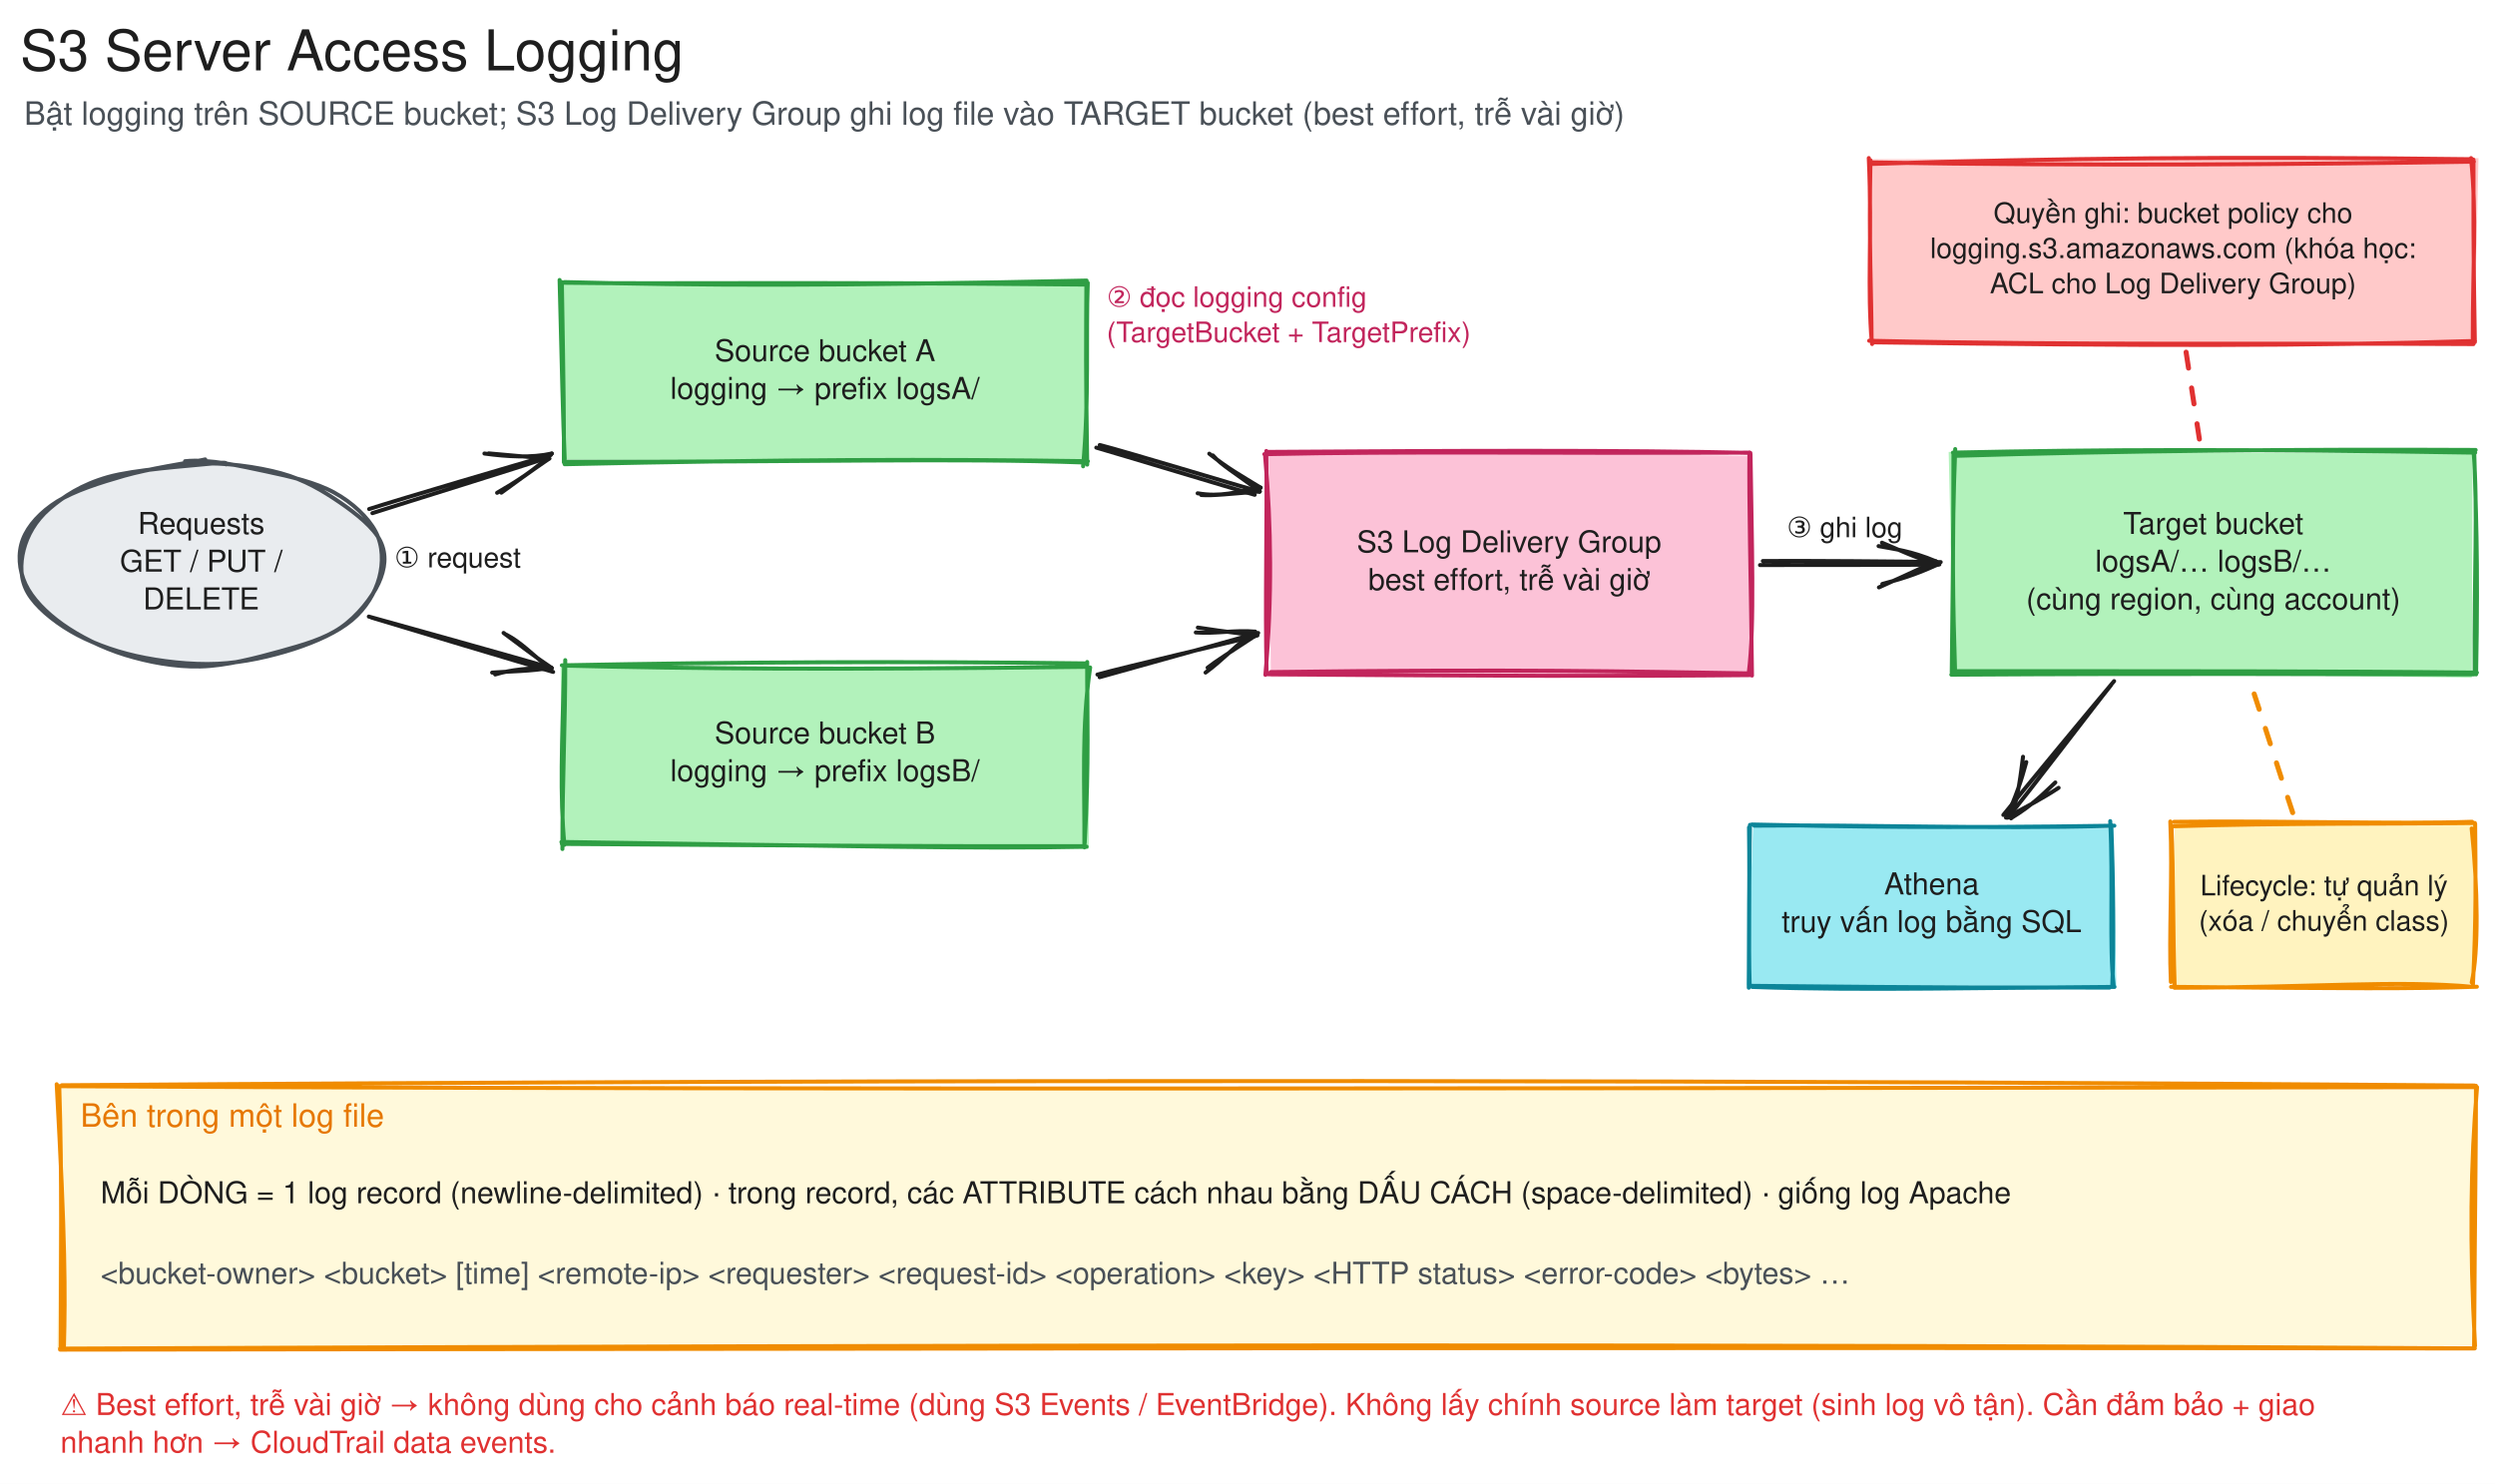
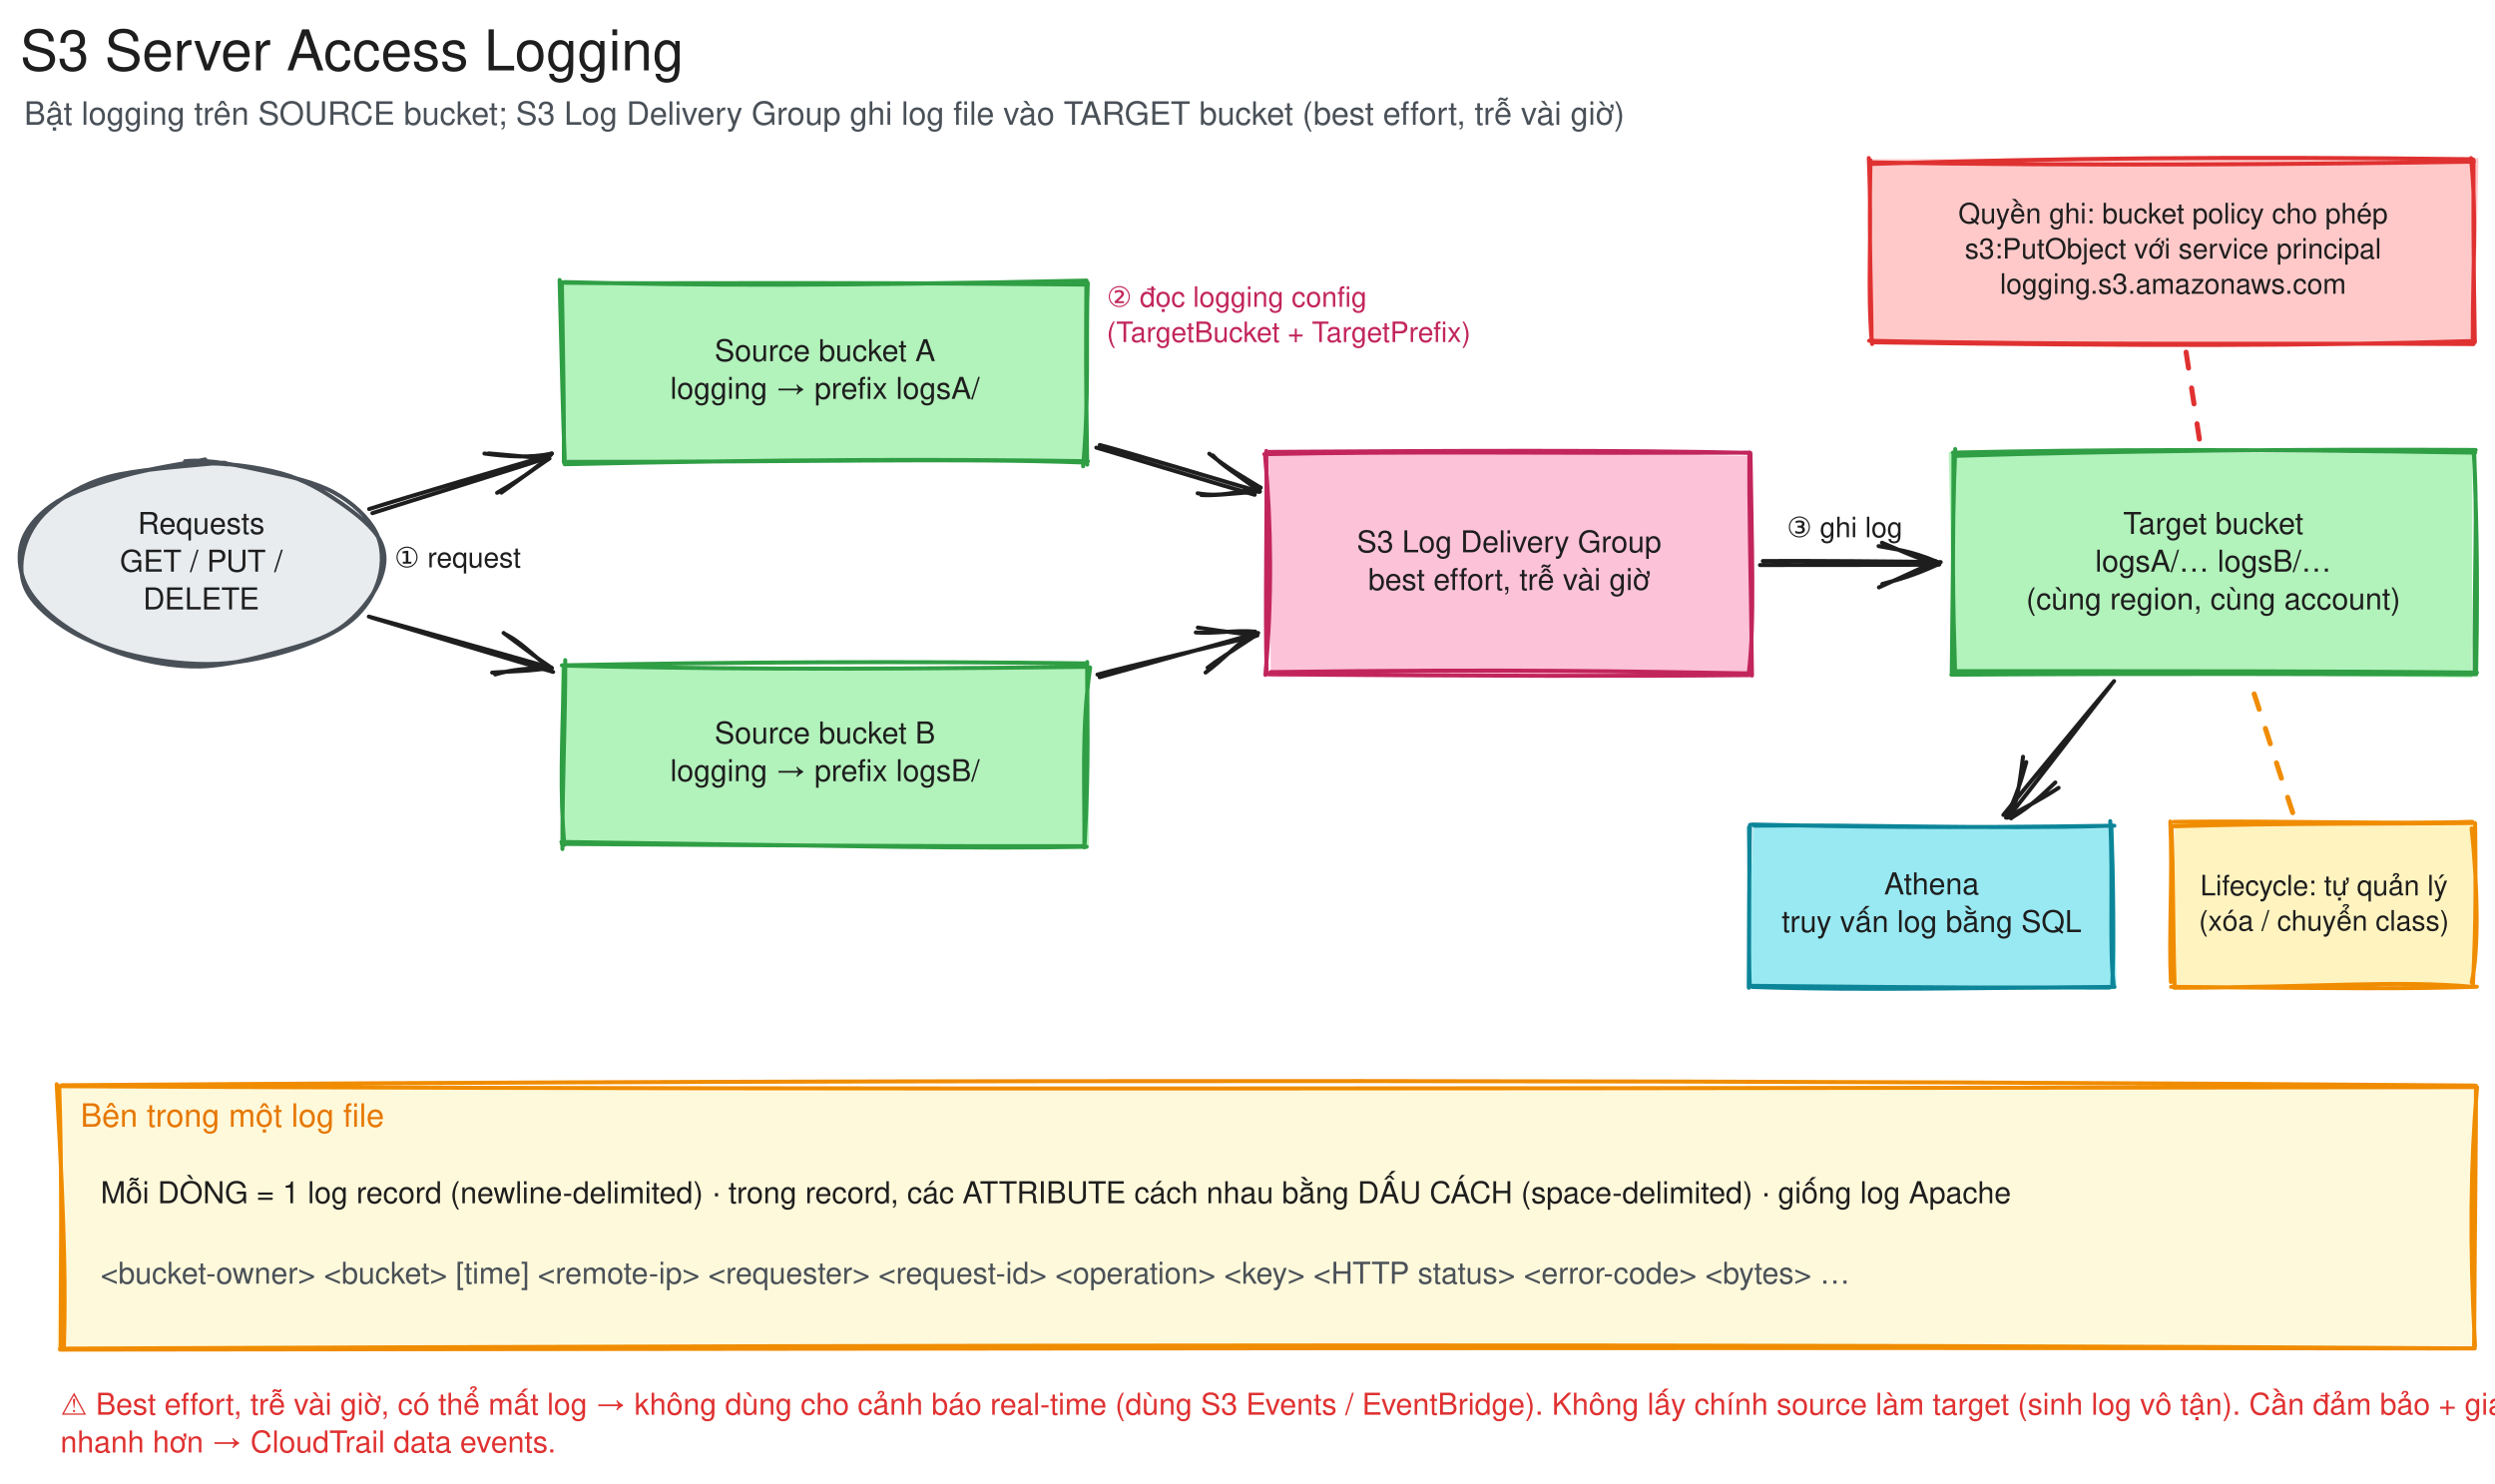
<svg xmlns="http://www.w3.org/2000/svg" version="1.1" viewBox="0 0 1240 737.5" width="1240" height="737.5">
  <defs>
    <style>
      @font-face {
        font-family: "Virgil";
        src: url("https://excalidraw.com/Virgil.woff2");
      }
      @font-face {
        font-family: "Cascadia";
        src: url("https://excalidraw.com/Cascadia.woff2");
      }
    </style>
  </defs>
  <rect x="0" y="0" width="1240" height="737.5" fill="#ffffff" />
  <g transform="translate(10 10) rotate(0 172.06 17.5)">
    <text x="0" y="25" font-family="Helvetica, Segoe UI Emoji" font-size="28px" fill="#1e1e1e" text-anchor="start" style="white-space: pre;" direction="ltr">S3 Server Access Logging</text>
  </g>
  <g transform="translate(12 48) rotate(0 422.72 10)">
    <text x="0" y="14" font-family="Helvetica, Segoe UI Emoji" font-size="16px" fill="#495057" text-anchor="start" style="white-space: pre;" direction="ltr">Bật logging trên SOURCE bucket; S3 Log Delivery Group ghi log file vào TARGET bucket (best effort, trễ vài giờ)</text>
  </g>
  <g stroke-linecap="round" transform="translate(30 540) rotate(0 600 65)">
    <path d="M0.3 0.69 L1199.93 1.6 L1198.47 128.6 L-1.69 130.15" stroke="none" stroke-width="0" fill="#fff9db" />
    <path d="M0.71 -0.63 C441.92 -3.86, 883.63 -2.99, 1199.82 -0.49 M-0.23 -0.16 C261.93 1.24, 523.44 1.29, 1199.72 0.33 M1201.08 0.34 C1197.88 37.92, 1197.32 78.33, 1200.07 128.93 M1200.54 -0.36 C1200.59 28.19, 1200.04 54.44, 1199.61 129.44 M1199.72 130.2 C833.8 129.62, 467.23 130.22, -0.15 130.77 M1199.97 130.13 C838.98 128.05, 477.85 128.3, -0.17 130.27 M1.77 129.3 C2.47 102.86, 2.47 76.54, -1.82 -1.13 M0.15 129.48 C0.25 87.67, 0.93 46.79, -0.56 -0.23" stroke="#f08c00" stroke-width="2" fill="none" />
  </g>
  <g transform="translate(40 546) rotate(0 83.2 10)">
    <text x="0" y="14" font-family="Helvetica, Segoe UI Emoji" font-size="16px" fill="#e67700" text-anchor="start" style="white-space: pre;" direction="ltr">Bên trong một log file</text>
  </g>
  <g stroke-linecap="round" transform="translate(10 230) rotate(0 90 50)">
    <path d="M128.95 5.76 C140.62 8.07, 152.7 13.76, 160.88 19.47 C169.06 25.18, 175.35 32.95, 178.03 40.03 C180.7 47.11, 179.89 55.2, 176.93 61.95 C173.97 68.69, 168.24 75.1, 160.27 80.5 C152.29 85.89, 140.73 91.07, 129.07 94.32 C117.41 97.57, 103.51 100, 90.31 100.01 C77.12 100.01, 61.73 97.64, 49.93 94.35 C38.12 91.07, 27.32 85.94, 19.49 80.3 C11.67 74.66, 5.94 67.47, 2.99 60.51 C0.04 53.56, -1.08 45.67, 1.8 38.57 C4.69 31.47, 11.92 23.55, 20.3 17.91 C28.69 12.27, 40.32 7.56, 52.1 4.74 C63.89 1.92, 77.25 0.55, 90.99 0.98 C104.74 1.4, 126.24 5.73, 134.59 7.29 C142.94 8.85, 141.72 9.7, 141.09 10.32 M123.49 3.63 C135.16 5.71, 147.62 11.92, 156.45 17.33 C165.27 22.74, 172.65 29.23, 176.45 36.1 C180.25 42.96, 181.66 51.4, 179.27 58.52 C176.87 65.63, 169.42 72.88, 162.08 78.78 C154.74 84.67, 146.54 90.54, 135.24 93.9 C123.93 97.27, 107.24 98.44, 94.25 98.95 C81.26 99.46, 68.96 99.36, 57.29 96.96 C45.62 94.56, 32.98 90.02, 24.24 84.56 C15.5 79.11, 8.56 71.47, 4.85 64.24 C1.15 57.01, 0.05 48.57, 2.02 41.17 C3.98 33.77, 9.11 25.6, 16.66 19.84 C24.2 14.07, 36.02 9.87, 47.26 6.58 C58.5 3.28, 71.14 0.64, 84.11 0.09 C97.07 -0.47, 118.69 2.37, 125.03 3.25 C131.38 4.14, 122.75 4.5, 122.18 5.38" stroke="none" stroke-width="0" fill="#e9ecef" />
    <path d="M81.97 -0.78 C94.04 -2.04, 109.74 1.65, 122.09 4.25 C134.44 6.84, 146.96 9.8, 156.06 14.79 C165.15 19.78, 172.93 27.13, 176.67 34.2 C180.4 41.26, 180.45 49.82, 178.47 57.16 C176.49 64.5, 171.85 72.36, 164.81 78.25 C157.76 84.13, 147.33 88.86, 136.2 92.47 C125.07 96.09, 111.12 99.32, 98.02 99.91 C84.93 100.5, 69.78 98.73, 57.63 96.02 C45.47 93.3, 34.04 88.86, 25.07 83.64 C16.11 78.41, 7.73 71.39, 3.84 64.65 C-0.04 57.92, 0 50.2, 1.78 43.23 C3.56 36.26, 7.55 28.86, 14.53 22.84 C21.52 16.81, 30.55 10.8, 43.69 7.08 C56.84 3.37, 83.61 1.6, 93.39 0.55 C103.17 -0.49, 102.6 0.06, 102.39 0.8 M88.41 0.44 C101.09 -0.29, 117.86 1.99, 129.6 5.2 C141.35 8.4, 150.62 14.05, 158.86 19.68 C167.1 25.31, 175.85 32.29, 179.07 38.99 C182.29 45.68, 181.44 52.71, 178.17 59.86 C174.9 67.01, 167.61 76.24, 159.45 81.88 C151.29 87.52, 140.83 90.48, 129.19 93.71 C117.55 96.93, 102.43 100.94, 89.61 101.24 C76.79 101.54, 63.67 99, 52.25 95.51 C40.84 92.02, 29.37 86.18, 21.11 80.32 C12.85 74.46, 5.96 67.39, 2.68 60.35 C-0.61 53.31, -1.26 44.91, 1.37 38.06 C4 31.2, 10.08 24.48, 18.47 19.22 C26.86 13.95, 39.85 9.85, 51.71 6.45 C63.57 3.05, 83.52 -0.07, 89.62 -1.19 C95.71 -2.32, 88.47 -1.29, 88.26 -0.29" stroke="#495057" stroke-width="2" fill="none" />
  </g>
  <g transform="translate(56.95 251.875) rotate(0 43.05 28.125)">
    <text x="43.05" y="13.5" font-family="Helvetica, Segoe UI Emoji" font-size="15px" fill="#1e1e1e" text-anchor="middle" style="white-space: pre;" direction="ltr">Requests</text>
    <text x="43.05" y="32.25" font-family="Helvetica, Segoe UI Emoji" font-size="15px" fill="#1e1e1e" text-anchor="middle" style="white-space: pre;" direction="ltr">GET / PUT /</text>
    <text x="43.05" y="51" font-family="Helvetica, Segoe UI Emoji" font-size="15px" fill="#1e1e1e" text-anchor="middle" style="white-space: pre;" direction="ltr">DELETE</text>
  </g>
  <g stroke-linecap="round" transform="translate(280 140) rotate(0 130 45)">
    <path d="M-0.03 0.23 L260.65 -0.53 L261.07 89.58 L0.51 88.26" stroke="none" stroke-width="0" fill="#b2f2bb" />
    <path d="M-1.13 0.52 C53.74 1.26, 107.2 0, 260.48 1.44 M0.5 0.2 C68.39 1.94, 134.87 2.19, 260.03 -0.56 M260.61 0.57 C259.64 27.02, 261.35 58.14, 258.3 91.76 M259.94 0.23 C259.8 24.77, 259.55 49.13, 260.34 90.92 M259.96 89.9 C192.43 87.46, 122.73 89.78, 1.07 89.44 M260.68 89.22 C184.5 88.12, 109.26 88.33, 0.63 90.72 M0.65 88.06 C-0.25 67.31, -0.71 43.97, -1.88 -0.84 M0.24 89.79 C0.34 71.69, 0.15 53.38, -0.77 0.2" stroke="#2f9e44" stroke-width="2" fill="none" />
  </g>
  <g transform="translate(330.275 166.25) rotate(0 79.725 18.75)">
    <text x="79.725" y="13.25" font-family="Helvetica, Segoe UI Emoji" font-size="15px" fill="#1e1e1e" text-anchor="middle" style="white-space: pre;" direction="ltr">Source bucket A</text>
    <text x="79.725" y="32" font-family="Helvetica, Segoe UI Emoji" font-size="15px" fill="#1e1e1e" text-anchor="middle" style="white-space: pre;" direction="ltr">logging → prefix logsA/</text>
  </g>
  <g stroke-linecap="round" transform="translate(280 330) rotate(0 130 45)">
    <path d="M-1.4 1.72 L261.42 1.7 L261.08 91.85 L-0.21 90.1" stroke="none" stroke-width="0" fill="#b2f2bb" />
    <path d="M0.87 0.82 C65.9 2.35, 130.26 2.98, 259.76 1.42 M-0.76 0.67 C85.17 -1, 171.82 -1.39, 259.72 -0.29 M261.8 1.74 C257.39 31.54, 259.14 60.47, 258.94 91.16 M260.33 -0.99 C260.22 23.22, 261.34 48.27, 259.08 89.07 M260.04 90.82 C204.6 92, 146.24 90.51, -0.98 88.46 M259.42 90.55 C192.14 90.71, 125.39 90.31, -0.75 89.43 M-0.48 91.96 C-0.57 58.12, 1.01 28.45, 0.92 -1.91 M0.51 89.9 C-1.8 65.42, -0.7 40.16, 0.38 0.64" stroke="#2f9e44" stroke-width="2" fill="none" />
  </g>
  <g transform="translate(330.275 356.25) rotate(0 79.725 18.75)">
    <text x="79.725" y="13.25" font-family="Helvetica, Segoe UI Emoji" font-size="15px" fill="#1e1e1e" text-anchor="middle" style="white-space: pre;" direction="ltr">Source bucket B</text>
    <text x="79.725" y="32" font-family="Helvetica, Segoe UI Emoji" font-size="15px" fill="#1e1e1e" text-anchor="middle" style="white-space: pre;" direction="ltr">logging → prefix logsB/</text>
  </g>
  <g stroke-linecap="round" transform="translate(630 225) rotate(0 120 55)">
    <path d="M0.44 -0.93 L238.94 1.51 L239.48 111.15 L1.62 111.52" stroke="none" stroke-width="0" fill="#fcc2d7" />
    <path d="M-1.65 0.73 C69.08 -0.84, 141.62 0.39, 238.76 -0.03 M0.29 -0.4 C89.14 -0.98, 177.7 -1.39, 239.92 0.09 M239.99 0.64 C240.55 43.53, 242.11 86.51, 239.13 109.41 M239.45 -0.13 C239.21 26.22, 240.03 54.15, 240.72 110.76 M239.29 109.68 C180.1 108.74, 123.8 107.45, 1.5 109.03 M239.75 110.53 C177.34 111.12, 112.89 111, -0.5 110.1 M-1.11 110.41 C2.27 72.58, 1.8 35.78, -1.22 1.99 M-0.49 110.04 C-1.34 74.01, -0.19 36.54, -0.65 -0.87" stroke="#c2255c" stroke-width="2" fill="none" />
  </g>
  <g transform="translate(667.275 261.25) rotate(0 82.725 18.75)">
    <text x="82.725" y="13.25" font-family="Helvetica, Segoe UI Emoji" font-size="15px" fill="#1e1e1e" text-anchor="middle" style="white-space: pre;" direction="ltr">S3 Log Delivery Group</text>
    <text x="82.725" y="32" font-family="Helvetica, Segoe UI Emoji" font-size="15px" fill="#1e1e1e" text-anchor="middle" style="white-space: pre;" direction="ltr">best effort, trễ vài giờ</text>
  </g>
  <g stroke-linecap="round" transform="translate(970 225) rotate(0 130 55)">
    <path d="M-1.52 -0.38 L258.86 0.41 L258.48 111.85 L1.04 108.4" stroke="none" stroke-width="0" fill="#b2f2bb" />
    <path d="M1.21 1.56 C85.8 -0.98, 170.82 -1.8, 260.38 -1.37 M0.59 -0.05 C73.42 -1.62, 145.7 -1.84, 260.15 -0.04 M259.36 -0.87 C261.59 28.48, 259.55 58.67, 259.89 109.43 M259.66 -0.57 C260.3 25.72, 261.78 50.04, 260.6 110.17 M261.01 109.28 C188.2 108.5, 117.04 108.62, 1.39 108.59 M259.57 110.16 C188.06 110.15, 115.4 109.6, -0.2 110.32 M1.67 109.19 C0.63 76.41, -0.07 43.27, 1.73 -1.82 M0.02 109.28 C0.31 77.98, 0.87 46, 0.87 0.38" stroke="#2f9e44" stroke-width="2" fill="none" />
  </g>
  <g transform="translate(1005.2 251.875) rotate(0 94.8 28.125)">
    <text x="94.8" y="13.5" font-family="Helvetica, Segoe UI Emoji" font-size="15px" fill="#1e1e1e" text-anchor="middle" style="white-space: pre;" direction="ltr">Target bucket</text>
    <text x="94.8" y="32.25" font-family="Helvetica, Segoe UI Emoji" font-size="15px" fill="#1e1e1e" text-anchor="middle" style="white-space: pre;" direction="ltr">logsA/… logsB/…</text>
    <text x="94.8" y="51" font-family="Helvetica, Segoe UI Emoji" font-size="15px" fill="#1e1e1e" text-anchor="middle" style="white-space: pre;" direction="ltr">(cùng region, cùng account)</text>
  </g>
  <g stroke-linecap="round" transform="translate(930 80) rotate(0 150 45)">
    <path d="M-0.84 -0.89 L301.79 -1.41 L299.71 90.32 L-1.25 89.97" stroke="none" stroke-width="0" fill="#ffc9c9" />
    <path d="M0.81 1.46 C90.1 -1.38, 179.17 -2.32, 298.78 -0.87 M-0.25 0.72 C107.68 2.57, 215.07 1.69, 299.5 0.35 M298.09 -1.43 C301.03 27.53, 298.89 53.15, 298.96 88.09 M299.3 -0.65 C299.39 18.76, 299.03 37.71, 299.98 90.04 M299.3 91.01 C202.48 90.4, 104.99 91.72, -1.04 89.36 M300.06 89.47 C218.36 92.01, 137.54 91.97, 0.39 90.14 M0.42 90.98 C-2.21 63.7, 0.56 37.94, -1.22 -1.45 M0.16 89.04 C0.11 65.72, -1.26 41.46, -0.39 -0.35" stroke="#e03131" stroke-width="2" fill="none" />
  </g>
  <g transform="translate(957.43 98.75) rotate(0 122.57 26.25)">
-     <text x="122.57" y="12" font-family="Helvetica, Segoe UI Emoji" font-size="14px" fill="#1e1e1e" text-anchor="middle" style="white-space: pre;" direction="ltr">Quyền ghi: bucket policy cho</text>
-     <text x="122.57" y="29.5" font-family="Helvetica, Segoe UI Emoji" font-size="14px" fill="#1e1e1e" text-anchor="middle" style="white-space: pre;" direction="ltr">logging.s3.amazonaws.com (khóa học:</text>
-     <text x="122.57" y="47" font-family="Helvetica, Segoe UI Emoji" font-size="14px" fill="#1e1e1e" text-anchor="middle" style="white-space: pre;" direction="ltr">ACL cho Log Delivery Group)</text>
+     <text x="122.57" y="12.25" font-family="Helvetica, Segoe UI Emoji" font-size="14px" fill="#1e1e1e" text-anchor="middle" style="white-space: pre;" direction="ltr">Quyền ghi: bucket policy cho phép</text>
+     <text x="122.57" y="29.75" font-family="Helvetica, Segoe UI Emoji" font-size="14px" fill="#1e1e1e" text-anchor="middle" style="white-space: pre;" direction="ltr">s3:PutObject với service principal</text>
+     <text x="122.57" y="47.25" font-family="Helvetica, Segoe UI Emoji" font-size="14px" fill="#1e1e1e" text-anchor="middle" style="white-space: pre;" direction="ltr">logging.s3.amazonaws.com</text>
  </g>
  <g stroke-linecap="round" transform="translate(870 410) rotate(0 90 40)">
    <path d="M1.29 1.03 L180.25 1.79 L181.82 80.1 L-1.82 79.66" stroke="none" stroke-width="0" fill="#99e9f2" />
    <path d="M1.86 0.35 C58.46 -0.25, 116.37 2.15, 178.87 0.46 M0.67 -0.22 C47.36 0.82, 94.76 1.68, 180.83 0.38 M178.77 -1.89 C180.3 28.44, 178.24 60.9, 180.44 79.43 M179.28 -0.04 C180.39 28.79, 180.56 57.72, 179.78 80.47 M178.43 80.83 C118.47 80.5, 59.37 82.6, 0.84 80.51 M180.89 80.5 C138.74 81.03, 96.57 80.9, -0.27 79.96 M-0.43 79.54 C-1.11 57.39, -0.3 34.9, -0.75 1.2 M-0.86 80.9 C-0.8 52.54, -0.67 23.95, -0.27 -0.05" stroke="#0c8599" stroke-width="2" fill="none" />
  </g>
  <g transform="translate(883.275 431.25) rotate(0 76.725 18.75)">
    <text x="76.725" y="13.25" font-family="Helvetica, Segoe UI Emoji" font-size="15px" fill="#1e1e1e" text-anchor="middle" style="white-space: pre;" direction="ltr">Athena</text>
    <text x="76.725" y="32" font-family="Helvetica, Segoe UI Emoji" font-size="15px" fill="#1e1e1e" text-anchor="middle" style="white-space: pre;" direction="ltr">truy vấn log bằng SQL</text>
  </g>
  <g stroke-linecap="round" transform="translate(1080 410) rotate(0 75 40)">
    <path d="M0.92 -1.95 L149.22 -0.27 L149.42 79.1 L-0.68 80.49" stroke="none" stroke-width="0" fill="#fff3bf" />
    <path d="M0.51 -1.55 C54.61 -2.22, 110.71 -0.3, 148.63 -1.57 M-0.65 0.67 C54.78 -1.02, 109.2 -0.45, 149.99 -0.97 M148.4 1.75 C151.53 31.38, 151.85 62.82, 148.43 78.27 M150.13 -0.56 C150.34 24.17, 150.7 46.91, 149.03 79.45 M149.52 80.48 C109.7 77.02, 72.68 80.8, 0.71 80.92 M151 80.41 C118.7 81.48, 88.29 81.31, -0.98 80.47 M-1.08 78.04 C-2.19 54.35, -0.11 25.08, -1.37 -1.71 M0.79 80.33 C-0.17 51.61, 0.22 24.61, -0.81 0.18" stroke="#f08c00" stroke-width="2" fill="none" />
  </g>
  <g transform="translate(1088.01 432.5) rotate(0 66.99 17.5)">
    <text x="66.99" y="12.5" font-family="Helvetica, Segoe UI Emoji" font-size="14px" fill="#1e1e1e" text-anchor="middle" style="white-space: pre;" direction="ltr">Lifecycle: tự quản lý</text>
    <text x="66.99" y="30" font-family="Helvetica, Segoe UI Emoji" font-size="14px" fill="#1e1e1e" text-anchor="middle" style="white-space: pre;" direction="ltr">(xóa / chuyển class)</text>
  </g>
  <g stroke-linecap="round">
    <g transform="translate(184.5424 254.0919) rotate(0 44.86048 -13.74757)">
      <path d="M-1.09 -1.09 C13.68 -5.88, 74.08 -23.69, 89.22 -28.01 M0.53 0.95 C15.06 -3.74, 73.26 -21.74, 88.01 -26.75" stroke="#1e1e1e" stroke-width="2" fill="none" />
    </g>
    <g transform="translate(184.5424 254.0919) rotate(0 44.86048 -13.74757)">
      <path d="M62.51 -9.16 C71.57 -14.42, 81.45 -20.53, 89.71 -28.69 M64.62 -9.23 C71.51 -14.3, 78.13 -19.09, 88.46 -26.21" stroke="#1e1e1e" stroke-width="2" fill="none" />
    </g>
    <g transform="translate(184.5424 254.0919) rotate(0 44.86048 -13.74757)">
      <path d="M56.21 -28.69 C67.58 -27.12, 79.64 -26.44, 89.71 -28.69 M58.32 -28.76 C66.99 -28.08, 75.47 -27.09, 88.46 -26.21" stroke="#1e1e1e" stroke-width="2" fill="none" />
    </g>
  </g>
  <g stroke-linecap="round">
    <g transform="translate(184.5424 305.9081) rotate(0 44.86048 13.74757)">
      <path d="M0.14 1.03 C15.17 5.62, 75.52 23.73, 90.37 28.04 M-1.24 0.53 C13.67 4.71, 74.85 21.64, 89.76 26.2" stroke="#1e1e1e" stroke-width="2" fill="none" />
    </g>
    <g transform="translate(184.5424 305.9081) rotate(0 44.86048 13.74757)">
      <path d="M61.55 29.31 C70.17 26.72, 77.67 26.34, 88.15 25.92 M60.04 28.37 C69.37 27.67, 79.23 27.75, 89.45 25.92" stroke="#1e1e1e" stroke-width="2" fill="none" />
    </g>
    <g transform="translate(184.5424 305.9081) rotate(0 44.86048 13.74757)">
      <path d="M67.25 9.6 C74.15 13.23, 79.85 19.07, 88.15 25.92 M65.73 8.65 C73.36 14.24, 81.4 20.61, 89.45 25.92" stroke="#1e1e1e" stroke-width="2" fill="none" />
    </g>
  </g>
  <g stroke-linecap="round">
    <g transform="translate(545.7787 222.9382) rotate(0 39.22133 10.9589)">
      <path d="M-0.93 -0.48 C12.06 3.28, 64.46 19.17, 77.8 22.98 M0.79 -1.78 C14.18 1.64, 67.18 17.73, 80.18 21.41" stroke="#1e1e1e" stroke-width="2" fill="none" />
    </g>
    <g transform="translate(545.7787 222.9382) rotate(0 39.22133 10.9589)">
      <path d="M49.44 22.23 C60.75 24.16, 68.51 21.65, 80.75 19.44 M51.24 23.09 C57.13 23.52, 64.96 22.5, 80.32 21.32" stroke="#1e1e1e" stroke-width="2" fill="none" />
    </g>
    <g transform="translate(545.7787 222.9382) rotate(0 39.22133 10.9589)">
      <path d="M55.23 2.54 C64.91 10.19, 70.98 13.43, 80.75 19.44 M57.03 3.4 C61.42 8.37, 67.91 11.91, 80.32 21.32" stroke="#1e1e1e" stroke-width="2" fill="none" />
    </g>
  </g>
  <g stroke-linecap="round">
    <g transform="translate(545.7787 337.0618) rotate(0 39.22133 -10.9589)">
      <path d="M0.72 -0.49 C13.89 -4.26, 66.42 -18.76, 79.53 -22.48 M-0.36 -1.8 C12.71 -5.43, 65.91 -17.87, 79.16 -21.24" stroke="#1e1e1e" stroke-width="2" fill="none" />
    </g>
    <g transform="translate(545.7787 337.0618) rotate(0 39.22133 -10.9589)">
      <path d="M53.37 -2.79 C61.72 -8.81, 69.63 -17.65, 77.98 -23.14 M54.39 -5.22 C58.83 -8.7, 64.33 -12.04, 78.25 -21.22" stroke="#1e1e1e" stroke-width="2" fill="none" />
    </g>
    <g transform="translate(545.7787 337.0618) rotate(0 39.22133 -10.9589)">
      <path d="M48.52 -22.73 C58.54 -22.01, 68.1 -24.06, 77.98 -23.14 M49.54 -25.16 C55.16 -24.31, 61.72 -23.3, 78.25 -21.22" stroke="#1e1e1e" stroke-width="2" fill="none" />
    </g>
  </g>
  <g stroke-linecap="round">
    <g transform="translate(876 280) rotate(0 44 0)">
      <path d="M0.12 -1.17 C15.01 -1.37, 73.88 -0.95, 88.52 -0.64 M-1.28 0.84 C13.57 0.72, 73.1 0.92, 87.85 0.56" stroke="#1e1e1e" stroke-width="2" fill="none" />
    </g>
    <g transform="translate(876 280) rotate(0 44 0)">
      <path d="M57.81 11.94 C65.13 8.61, 73.79 4.77, 86.14 -1.02 M59.5 10.23 C67.51 8.05, 74.88 6.16, 87.03 0.55" stroke="#1e1e1e" stroke-width="2" fill="none" />
    </g>
    <g transform="translate(876 280) rotate(0 44 0)">
      <path d="M57.63 -8.59 C65.09 -7.16, 73.8 -6.25, 86.14 -1.02 M59.32 -10.29 C67.5 -6.88, 74.92 -3.18, 87.03 0.55" stroke="#1e1e1e" stroke-width="2" fill="none" />
    </g>
  </g>
  <g stroke-linecap="round">
    <g transform="translate(1086.574 175.9507) rotate(0 2.780559 21.54933)">
      <path d="M-0.1 -0.92 C0.97 6.23, 5.39 34.96, 6.5 42.26" stroke="#e03131" stroke-width="2.5" fill="none" stroke-dasharray="8 10" />
    </g>
  </g>
  <g stroke-linecap="round">
    <g transform="translate(1050.892 339.6316) rotate(0 -27.06811 32.86842)">
      <path d="M-0.19 -1.12 C-9.35 9.68, -46.17 54.15, -55.25 65.41 M-1.74 0.9 C-10.53 11.83, -44.12 56.18, -53.12 66.78" stroke="#1e1e1e" stroke-width="2" fill="none" />
    </g>
    <g transform="translate(1050.892 339.6316) rotate(0 -27.06811 32.86842)">
      <path d="M-45.46 36.48 C-46.63 45.31, -47.5 54.67, -51.41 67 M-43.83 39.13 C-46.31 48.32, -49.03 56.58, -53.86 66.69" stroke="#1e1e1e" stroke-width="2" fill="none" />
    </g>
    <g transform="translate(1050.892 339.6316) rotate(0 -27.06811 32.86842)">
      <path d="M-29.4 49.26 C-35.08 54.53, -40.4 60.34, -51.41 67 M-27.77 51.91 C-35.34 56.94, -43.21 61.11, -53.86 66.69" stroke="#1e1e1e" stroke-width="2" fill="none" />
    </g>
  </g>
  <g stroke-linecap="round">
    <g transform="translate(1140.212 404.2913) rotate(0 -10.28543 -31.79133)">
      <path d="M-0.76 -0.42 C-4.39 -10.99, -17.77 -53.29, -21.28 -63.62" stroke="#f08c00" stroke-width="2.5" fill="none" stroke-dasharray="8 10" />
    </g>
  </g>
  <g transform="translate(550 140) rotate(0 102.34 17.5)">
    <text x="0" y="12.5" font-family="Helvetica, Segoe UI Emoji" font-size="14px" fill="#c2255c" text-anchor="start" style="white-space: pre;" direction="ltr">② đọc logging config</text>
    <text x="0" y="30" font-family="Helvetica, Segoe UI Emoji" font-size="14px" fill="#c2255c" text-anchor="start" style="white-space: pre;" direction="ltr">(TargetBucket + TargetPrefix)</text>
  </g>
  <g transform="translate(888 255) rotate(0 27.44 8.75)">
    <text x="0" y="12" font-family="Helvetica, Segoe UI Emoji" font-size="14px" fill="#1e1e1e" text-anchor="start" style="white-space: pre;" direction="ltr">③ ghi log</text>
  </g>
  <g transform="translate(196 270) rotate(0 32.41 8.75)">
    <text x="0" y="12" font-family="Helvetica, Segoe UI Emoji" font-size="14px" fill="#1e1e1e" text-anchor="start" style="white-space: pre;" direction="ltr">① request</text>
  </g>
  <g transform="translate(50 585) rotate(0 489.15 9.375)">
    <text x="0" y="13" font-family="Helvetica, Segoe UI Emoji" font-size="15px" fill="#1e1e1e" text-anchor="start" style="white-space: pre;" direction="ltr">Mỗi DÒNG = 1 log record (newline-delimited) · trong record, các ATTRIBUTE cách nhau bằng DẤU CÁCH (space-delimited) · giống log Apache</text>
  </g>
  <g transform="translate(50 625) rotate(0 462.6 9.375)">
    <text x="0" y="13" font-family="Helvetica, Segoe UI Emoji" font-size="15px" fill="#495057" text-anchor="start" style="white-space: pre;" direction="ltr">&lt;bucket-owner&gt; &lt;bucket&gt; [time] &lt;remote-ip&gt; &lt;requester&gt; &lt;request-id&gt; &lt;operation&gt; &lt;key&gt; &lt;HTTP status&gt; &lt;error-code&gt; &lt;bytes&gt; …</text>
  </g>
-   <g transform="translate(30 690) rotate(0 582.6 18.75)">
-     <text x="0" y="13.25" font-family="Helvetica, Segoe UI Emoji" font-size="15px" fill="#e03131" text-anchor="start" style="white-space: pre;" direction="ltr">⚠ Best effort, trễ vài giờ → không dùng cho cảnh báo real-time (dùng S3 Events / EventBridge). Không lấy chính source làm target (sinh log vô tận). Cần đảm bảo + giao</text>
-     <text x="0" y="32" font-family="Helvetica, Segoe UI Emoji" font-size="15px" fill="#e03131" text-anchor="start" style="white-space: pre;" direction="ltr">nhanh hơn → CloudTrail data events.</text>
+   <g transform="translate(30.0 690.0) rotate(0 638.75 18.75)">
+     <text x="0" y="13.12" font-family="Helvetica, Segoe UI Emoji" font-size="15px" fill="#e03131" text-anchor="start" style="white-space: pre;" direction="ltr">⚠ Best effort, trễ vài giờ, có thể mất log → không dùng cho cảnh báo real-time (dùng S3 Events / EventBridge). Không lấy chính source làm target (sinh log vô tận). Cần đảm bảo + giao</text>
+     <text x="0" y="31.88" font-family="Helvetica, Segoe UI Emoji" font-size="15px" fill="#e03131" text-anchor="start" style="white-space: pre;" direction="ltr">nhanh hơn → CloudTrail data events.</text>
  </g>
</svg>
